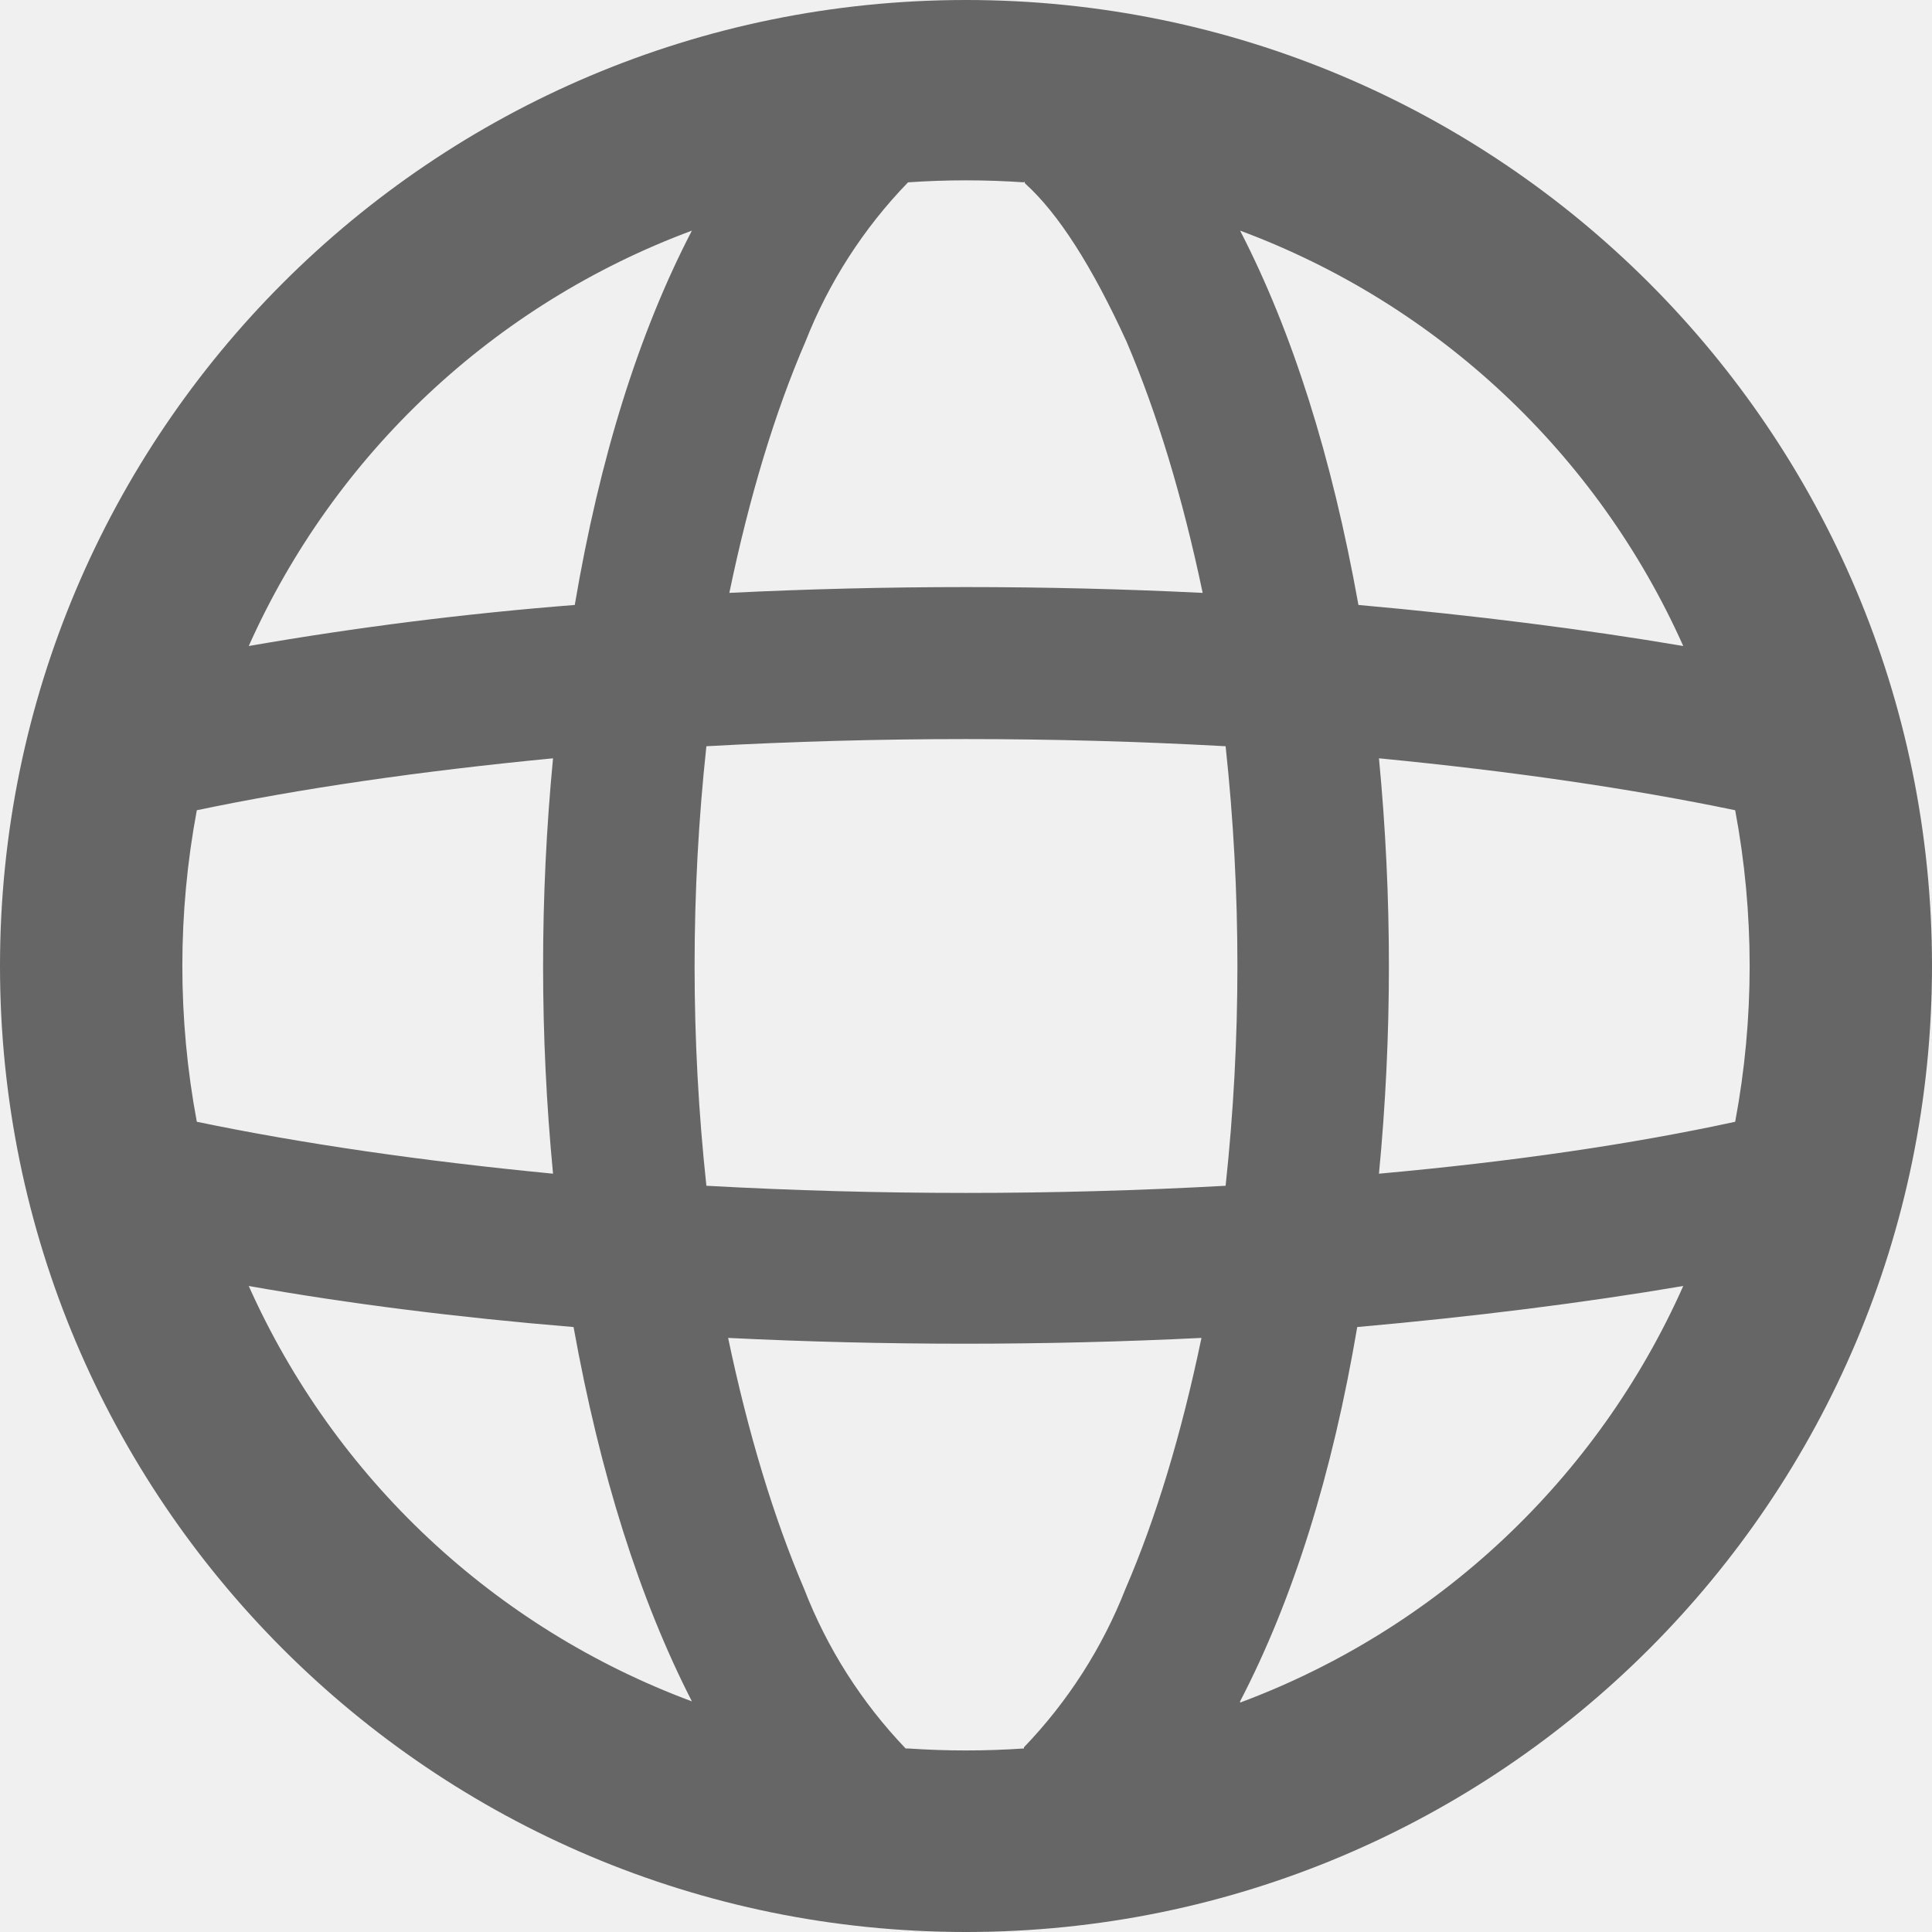
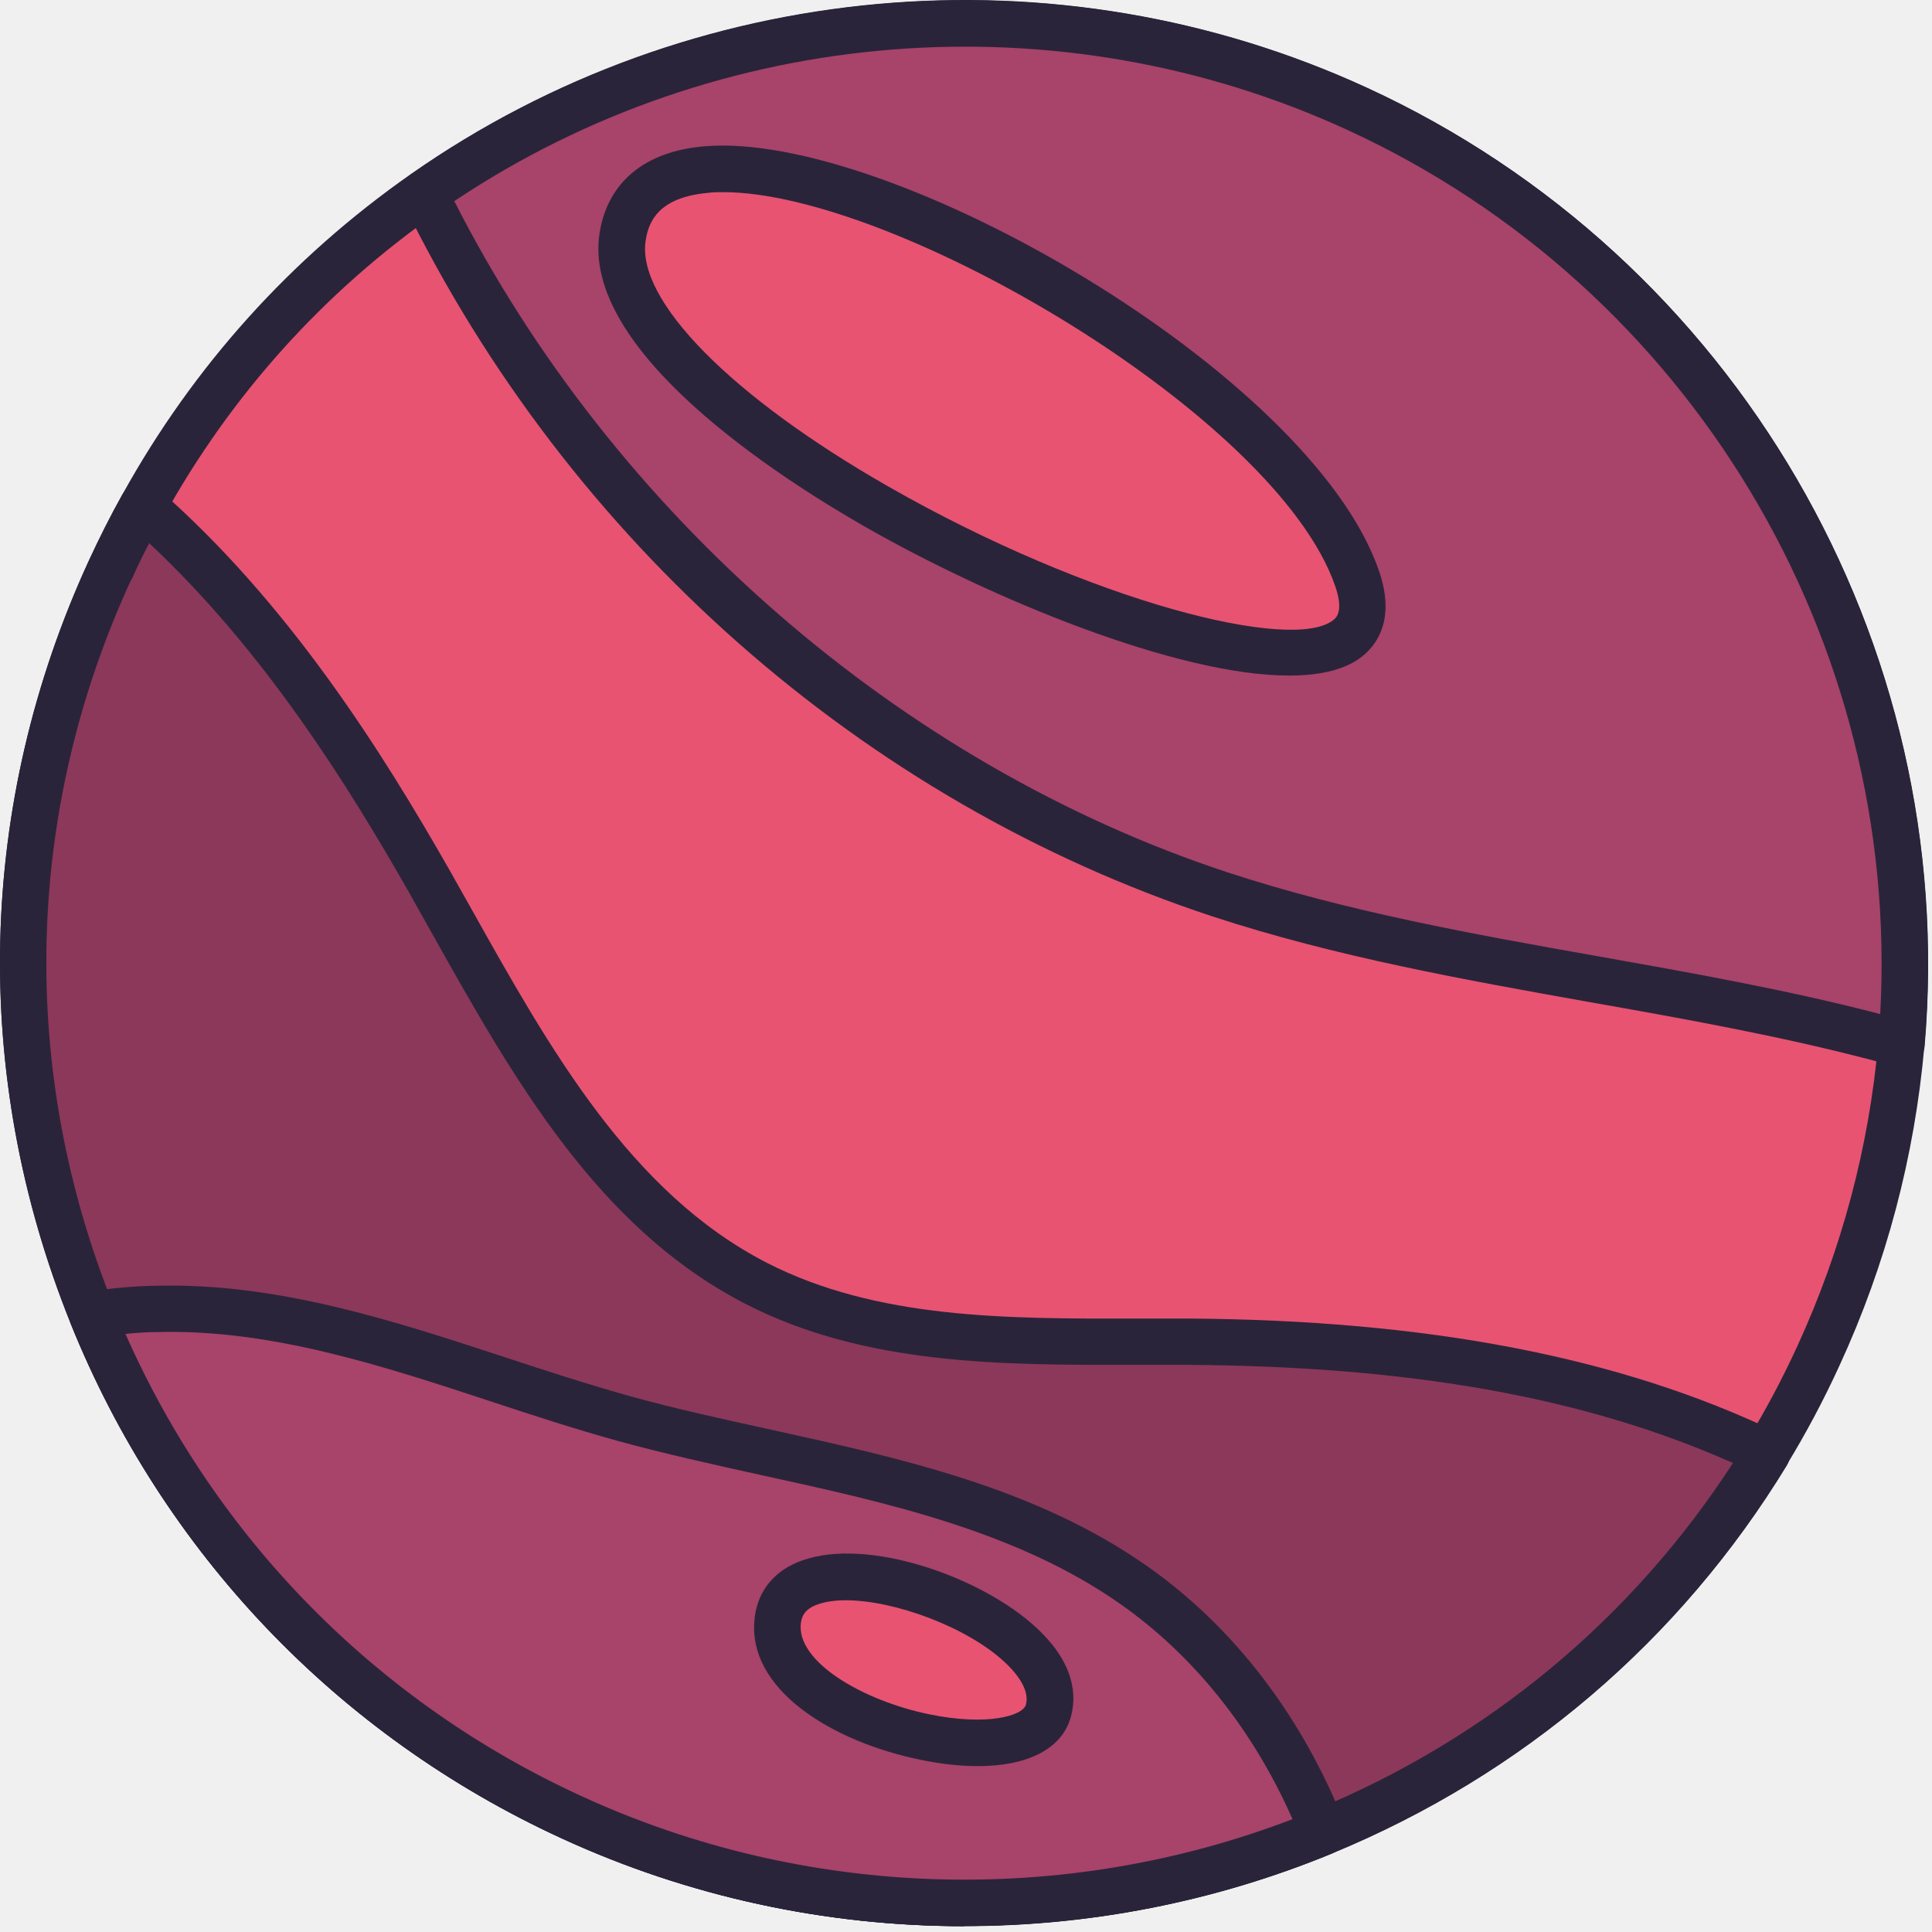
- <svg xmlns="http://www.w3.org/2000/svg" fill="none" viewBox="0 0 16 16">
-   <g clip-path="url(#a)">
-     <path fill-rule="evenodd" clip-rule="evenodd" d="M10.27 14.1a6.5 6.5 0 0 0 3.67-3.45q-1.24.21-2.7.34-.31 1.83-.97 3.1M8 16A8 8 0 1 0 8 0a8 8 0 0 0 0 16m.48-1.52a7 7 0 0 1-.96 0H7.5a4 4 0 0 1-.84-1.32q-.38-.89-.63-2.08a40 40 0 0 0 3.92 0q-.25 1.2-.63 2.08a4 4 0 0 1-.84 1.31zm2.94-4.76q1.66-.15 2.95-.43a7 7 0 0 0 0-2.58q-1.3-.27-2.95-.43a18 18 0 0 1 0 3.44m-1.27-3.54a17 17 0 0 1 0 3.64 39 39 0 0 1-4.3 0 17 17 0 0 1 0-3.64 39 39 0 0 1 4.3 0m1.1-1.17q1.45.13 2.69.34a6.5 6.5 0 0 0-3.67-3.44q.65 1.26.98 3.1M8.48 1.5l.01.02q.41.37.84 1.31.38.89.63 2.08a40 40 0 0 0-3.92 0q.25-1.2.63-2.08a4 4 0 0 1 .85-1.32 7 7 0 0 1 .96 0m-2.75.4a6.5 6.5 0 0 0-3.67 3.44 29 29 0 0 1 2.7-.34q.31-1.83.97-3.1M4.58 6.28q-1.66.16-2.95.43a7 7 0 0 0 0 2.58q1.3.27 2.95.43a18 18 0 0 1 0-3.44m.17 4.71q-1.45-.12-2.69-.34a6.5 6.5 0 0 0 3.67 3.44q-.65-1.27-.98-3.1" fill="#666" />
+ <svg xmlns="http://www.w3.org/2000/svg" width="117" height="117" viewBox="0 0 117 117" fill="none">
+   <path d="M115.132 63.199C114.582 69.566 112.934 75.962 110.116 82.105C109.172 84.161 108.129 86.12 106.988 88.007C100.535 98.587 91.01 106.448 80.118 110.942C66.001 116.761 49.586 116.93 34.594 110.041C24.562 105.434 16.531 98.277 10.881 89.698C8.768 86.514 6.993 83.119 5.569 79.597C-0.066 65.579 -0.151 49.35 6.668 34.53C7.274 33.191 7.922 31.91 8.627 30.656C12.924 22.907 18.814 16.512 25.704 11.694C41.724 0.48 63.126 -2.183 82.19 6.58C94.673 12.327 104.085 22.02 109.637 33.487C114.047 42.63 116.019 52.9 115.132 63.199Z" fill="#E85372" />
+   <path d="M115.132 63.199C114.582 69.566 112.934 75.962 110.116 82.105C109.172 84.161 108.129 86.12 106.988 88.007C100.535 98.587 91.01 106.448 80.118 110.942C66.001 116.761 49.586 116.93 34.594 110.041C24.562 105.434 16.531 98.277 10.881 89.698C8.768 86.514 6.993 83.119 5.569 79.597C-0.066 65.579 -0.151 49.35 6.668 34.53C7.274 33.191 7.922 31.91 8.627 30.656C12.924 22.907 18.814 16.512 25.704 11.694C41.724 0.48 63.126 -2.183 82.19 6.58C94.673 12.327 104.085 22.02 109.637 33.487C114.047 42.63 116.019 52.9 115.132 63.199Z" stroke="black" />
+   <path d="M58.392 116.648C50.051 116.648 41.71 114.873 34.003 111.323C20.42 105.082 9.853 93.995 4.273 80.132C-1.785 65.072 -1.391 48.674 5.387 33.938C6.021 32.572 6.669 31.276 7.401 29.965C11.713 22.175 17.602 15.638 24.887 10.538C41.837 -1.324 64.014 -3.324 82.782 5.312C105.072 15.568 118.64 38.883 116.541 63.325C115.949 70.031 114.23 76.554 111.398 82.696C110.44 84.795 109.355 86.824 108.186 88.74C101.718 99.348 92.194 107.477 80.654 112.238C73.539 115.169 65.973 116.634 58.392 116.634V116.648ZM7.937 35.122C1.484 49.139 1.103 64.748 6.88 79.076C12.206 92.276 22.252 102.814 35.186 108.759C49.178 115.197 65.353 115.521 79.583 109.632C90.573 105.096 99.633 97.362 105.79 87.261C106.903 85.443 107.932 83.513 108.848 81.513C111.539 75.652 113.187 69.454 113.751 63.072C115.752 39.813 102.846 17.61 81.626 7.848C63.775 -0.366 42.654 1.536 26.535 12.835C19.603 17.681 13.995 23.908 9.895 31.318C9.205 32.558 8.571 33.797 7.979 35.093L7.937 35.122Z" fill="#2A243A" />
+   <path d="M25.704 11.694C35.342 31.416 52.968 47.251 73.863 54.14C86.811 58.409 100.591 59.381 113.779 62.846C114.23 62.959 114.695 63.1 115.146 63.213C117.147 39.954 104.621 16.906 82.204 6.594C63.141 -2.169 41.738 0.48 25.718 11.694H25.704Z" fill="#A8436A" />
+   <path d="M115.132 64.622C115.019 64.622 114.892 64.608 114.78 64.579L113.413 64.213C107.791 62.734 101.944 61.691 96.294 60.691C88.713 59.339 80.88 57.944 73.412 55.493C52.277 48.519 34.426 32.783 24.436 12.328C24.126 11.708 24.323 10.947 24.901 10.553C41.851 -1.309 64.028 -3.31 82.796 5.326C105.086 15.582 118.654 38.897 116.555 63.34C116.527 63.748 116.301 64.129 115.963 64.368C115.724 64.537 115.442 64.622 115.146 64.622H115.132ZM27.508 12.173C37.145 31.149 54.546 46.293 74.3 52.816C81.584 55.211 89.319 56.592 96.801 57.916C102.423 58.916 108.228 59.944 113.864 61.41C115.118 38.756 102.324 17.399 81.612 7.876C64.127 -0.168 43.514 1.494 27.522 12.173H27.508Z" fill="#2A243A" />
+   <path d="M6.668 34.53C-0.151 49.35 -0.066 65.579 5.583 79.611C10.825 92.614 20.857 103.729 34.608 110.041C49.6 116.93 66.015 116.761 80.132 110.942C91.024 106.448 100.549 98.587 107.002 88.007C96.209 82.823 83.909 81.33 71.89 81.259C63.028 81.203 53.7 81.781 45.81 77.737C36.342 72.891 31.227 62.607 25.971 53.351C21.251 45.053 15.784 36.911 8.641 30.656C7.936 31.91 7.288 33.192 6.668 34.53Z" fill="#A8436A" />
+   <g style="mix-blend-mode:multiply" opacity="0.2">
+     <path d="M6.668 34.53C-0.151 49.35 -0.066 65.579 5.583 79.611C10.825 92.614 20.857 103.729 34.608 110.041C49.6 116.93 66.015 116.761 80.132 110.942C91.024 106.448 100.549 98.587 107.002 88.007C96.209 82.823 83.909 81.33 71.89 81.259C63.028 81.203 53.7 81.781 45.81 77.737C36.342 72.891 31.227 62.607 25.971 53.351C21.251 45.053 15.784 36.911 8.641 30.656C7.936 31.91 7.288 33.192 6.668 34.53Z" fill="#2D2B39" />
  </g>
-   <defs>
-     <clipPath id="a">
-       <path fill="#fff" d="M0 0h16v16H0z" />
-     </clipPath>
-   </defs>
+   <path d="M58.392 116.648C50.051 116.648 41.71 114.873 34.003 111.323C20.42 105.082 9.853 93.995 4.273 80.132C-1.785 65.072 -1.391 48.674 5.387 33.938C6.021 32.572 6.669 31.276 7.401 29.965C7.613 29.599 7.965 29.331 8.388 29.261C8.81 29.191 9.233 29.303 9.557 29.585C17.518 36.544 23.154 45.561 27.198 52.647C27.663 53.464 28.113 54.267 28.578 55.098C33.298 63.523 38.188 72.243 46.458 76.483C53.094 79.879 60.985 79.865 68.65 79.85C69.735 79.85 70.82 79.85 71.904 79.85C86.459 79.935 98.139 82.189 107.608 86.739C107.96 86.908 108.242 87.232 108.355 87.613C108.467 87.993 108.411 88.402 108.214 88.74C101.747 99.348 92.222 107.477 80.682 112.238C73.567 115.169 66.001 116.634 58.42 116.634L58.392 116.648ZM7.937 35.122C1.484 49.139 1.103 64.748 6.88 79.076C12.206 92.276 22.252 102.814 35.186 108.759C49.178 115.197 65.353 115.521 79.583 109.632C90.08 105.307 98.816 98.052 104.945 88.599C96.026 84.626 85.459 82.738 71.876 82.654C70.805 82.654 69.735 82.654 68.65 82.654C60.675 82.668 52.404 82.682 45.176 78.977C36.159 74.356 31.058 65.255 26.127 56.465L24.76 54.027C21.069 47.547 15.996 39.404 9.036 32.896C8.655 33.614 8.303 34.347 7.965 35.108L7.937 35.122Z" fill="#2A243A" />
+   <path d="M5.569 79.597C10.811 92.6 20.843 103.715 34.594 110.027C49.586 116.915 66 116.746 80.118 110.928C77.765 104.955 73.891 99.644 68.649 95.967C59.745 89.712 48.29 88.768 37.793 85.88C28.423 83.288 19.25 78.991 9.514 79.245C8.19 79.273 6.866 79.4 5.569 79.583V79.597Z" fill="#A8436A" />
+   <path d="M58.392 116.648C50.051 116.648 41.71 114.873 34.003 111.323C20.42 105.082 9.853 93.995 4.273 80.132C4.118 79.738 4.146 79.287 4.358 78.906C4.569 78.526 4.949 78.273 5.372 78.216C6.823 78.005 8.176 77.878 9.5 77.864C16.813 77.681 23.83 79.977 30.607 82.203C33.087 83.02 35.651 83.851 38.173 84.556C40.963 85.331 43.894 85.965 46.712 86.584C54.588 88.317 62.718 90.106 69.467 94.84C74.722 98.531 78.85 103.927 81.429 110.435C81.711 111.154 81.372 111.957 80.654 112.252C73.538 115.183 65.972 116.648 58.392 116.648ZM7.598 80.78C13.079 93.177 22.815 103.081 35.186 108.759C48.74 115 64.366 115.493 78.273 110.167C75.891 104.758 72.299 100.264 67.846 97.136C61.562 92.727 53.714 90.994 46.106 89.332C43.245 88.698 40.287 88.05 37.412 87.261C34.82 86.542 32.227 85.697 29.719 84.866C23.168 82.71 16.39 80.484 9.557 80.668C8.923 80.668 8.275 80.71 7.598 80.78Z" fill="#2A243A" />
+   <path d="M82.177 35.009C87.052 49.083 35.652 27.007 37.695 14.328C39.738 1.649 77.386 21.203 82.177 35.009Z" fill="#E85372" />
+   <path d="M78.076 40.912C71.271 40.912 59.999 36.249 52.405 31.91C47.177 28.923 35.159 21.217 36.314 14.088C36.807 11.031 39.047 9.172 42.626 8.862C53.884 7.876 79.358 22.569 83.501 34.544C84.473 37.347 83.515 38.897 82.557 39.7C81.542 40.545 79.978 40.912 78.062 40.912H78.076ZM43.796 11.637C43.486 11.637 43.176 11.637 42.88 11.68C39.865 11.947 39.273 13.44 39.104 14.553C38.512 18.174 44.289 24.035 53.814 29.472C66.043 36.46 78.344 39.545 80.767 37.531C80.922 37.404 81.387 37.009 80.852 35.474C77.287 25.204 54.236 11.637 43.796 11.637Z" fill="#2A243A" />
+   <path d="M63.479 103.602C62.239 108.04 46.276 104.265 47.093 98.08C47.91 91.895 65.043 98.01 63.479 103.602Z" fill="#E85372" />
+   <path d="M59.21 106.955C58.153 106.955 56.97 106.829 55.702 106.561C50.474 105.49 45.12 102.32 45.712 97.897C45.923 96.291 46.938 95.079 48.572 94.502C52.56 93.065 59.492 95.516 62.775 98.587C65.128 100.771 65.198 102.729 64.846 103.983C64.31 105.913 62.239 106.955 59.21 106.955ZM51.221 96.911C50.573 96.911 49.981 96.995 49.516 97.164C48.713 97.446 48.558 97.897 48.502 98.277C48.192 100.644 52.292 102.997 56.265 103.814C59.731 104.532 61.929 103.926 62.127 103.236C62.394 102.278 61.436 101.208 60.844 100.658C58.562 98.531 54.166 96.911 51.221 96.911Z" fill="#2A243A" />
</svg>
